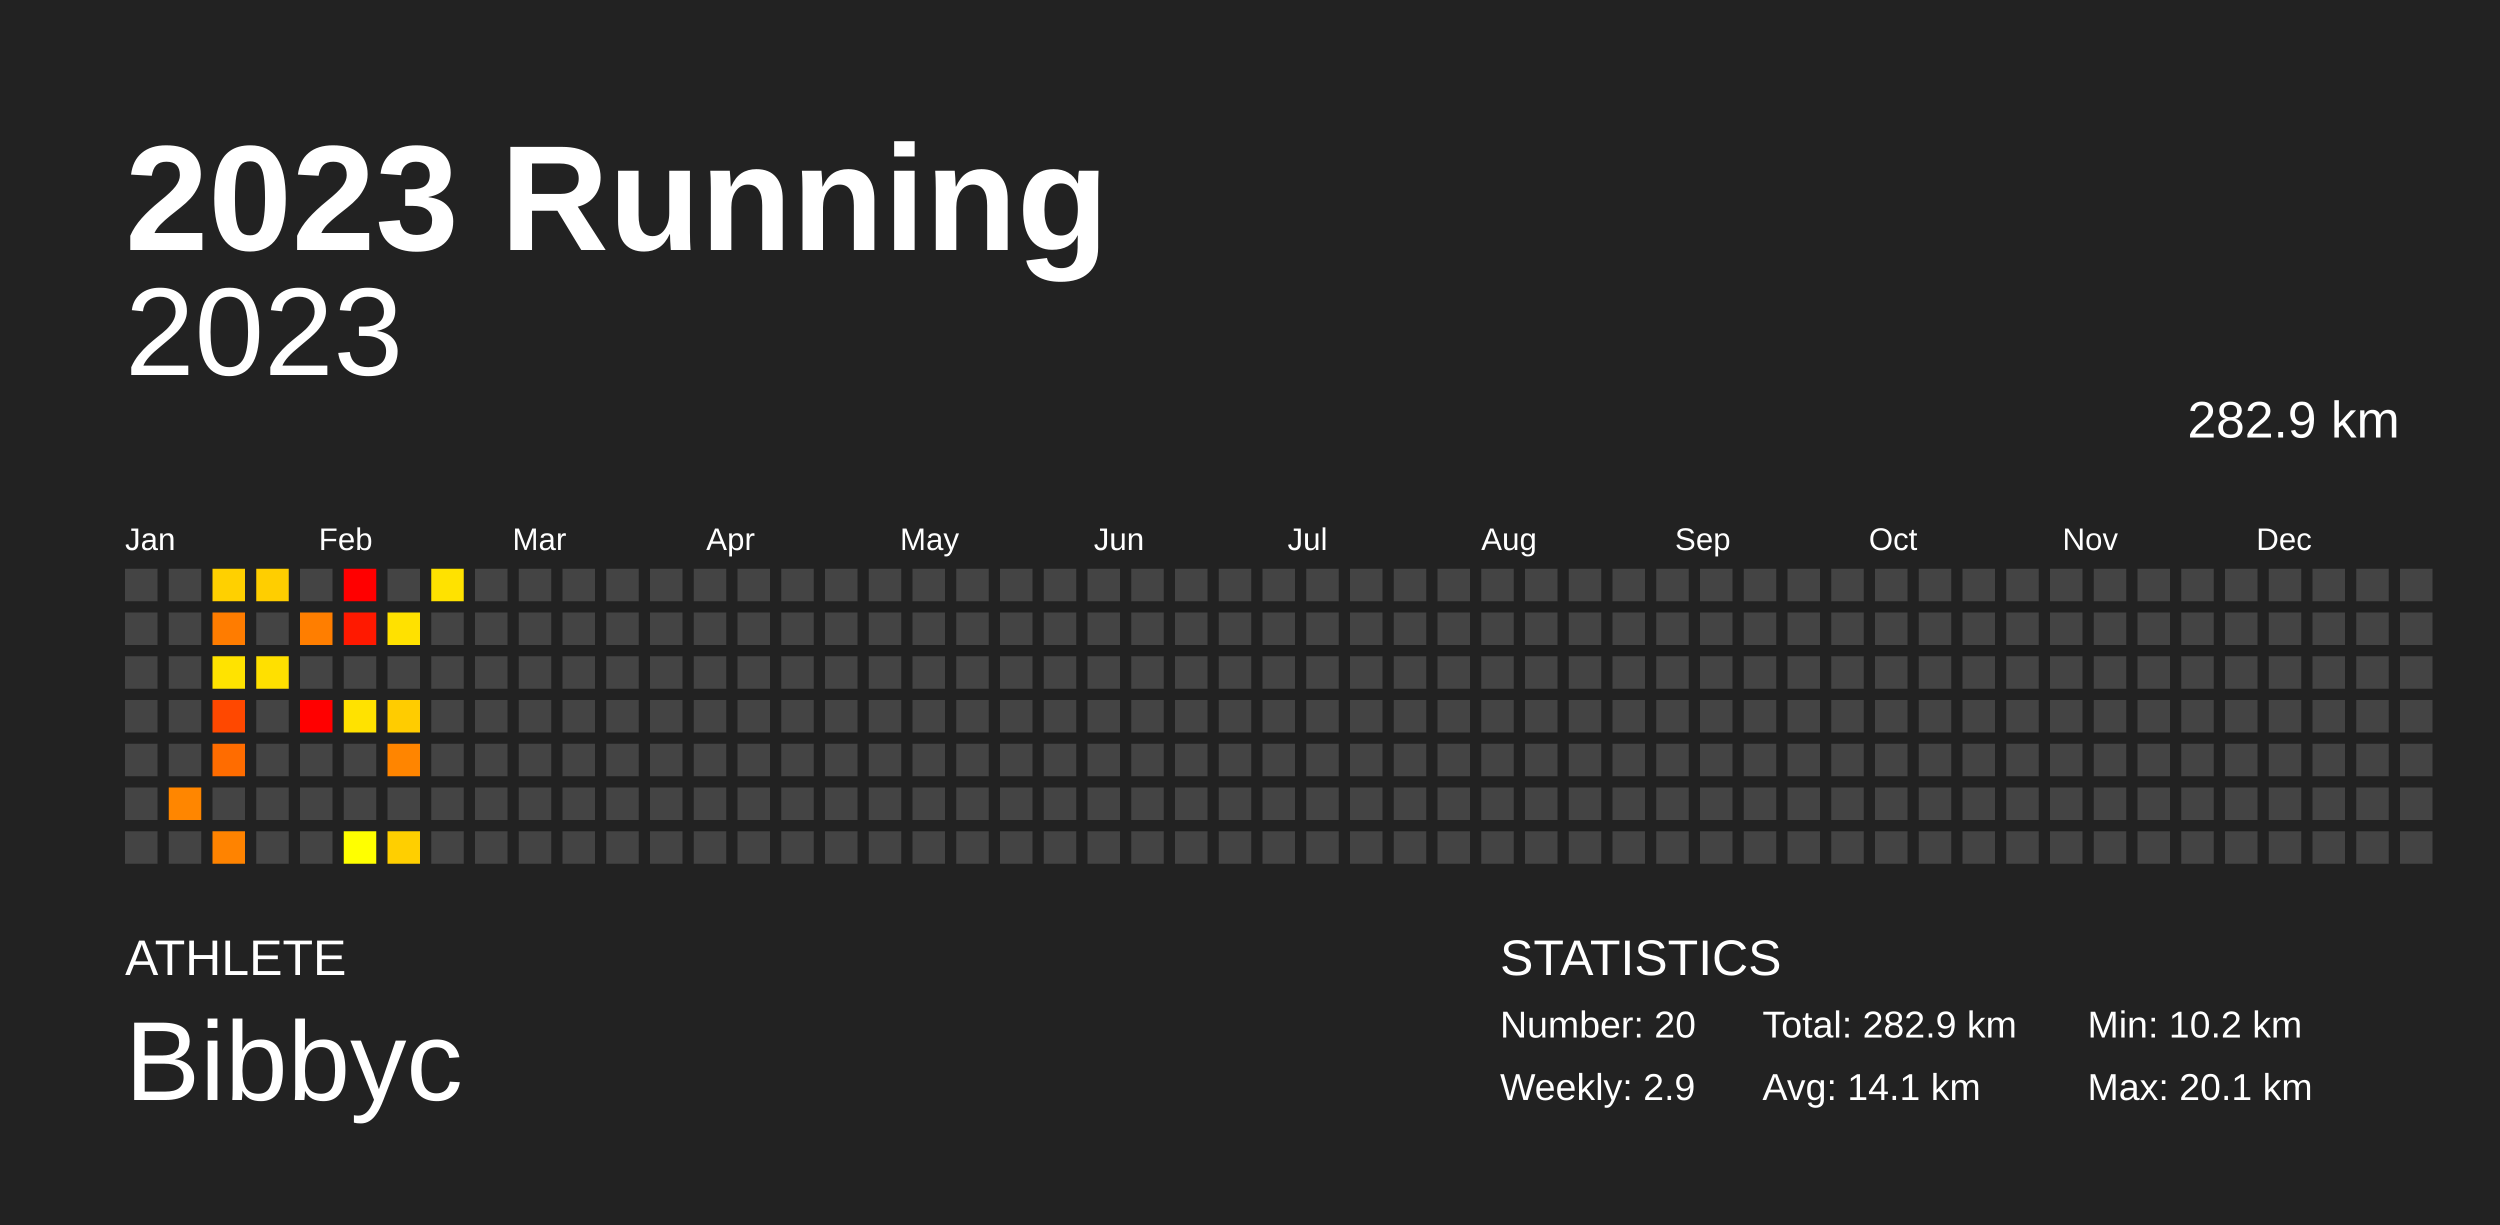
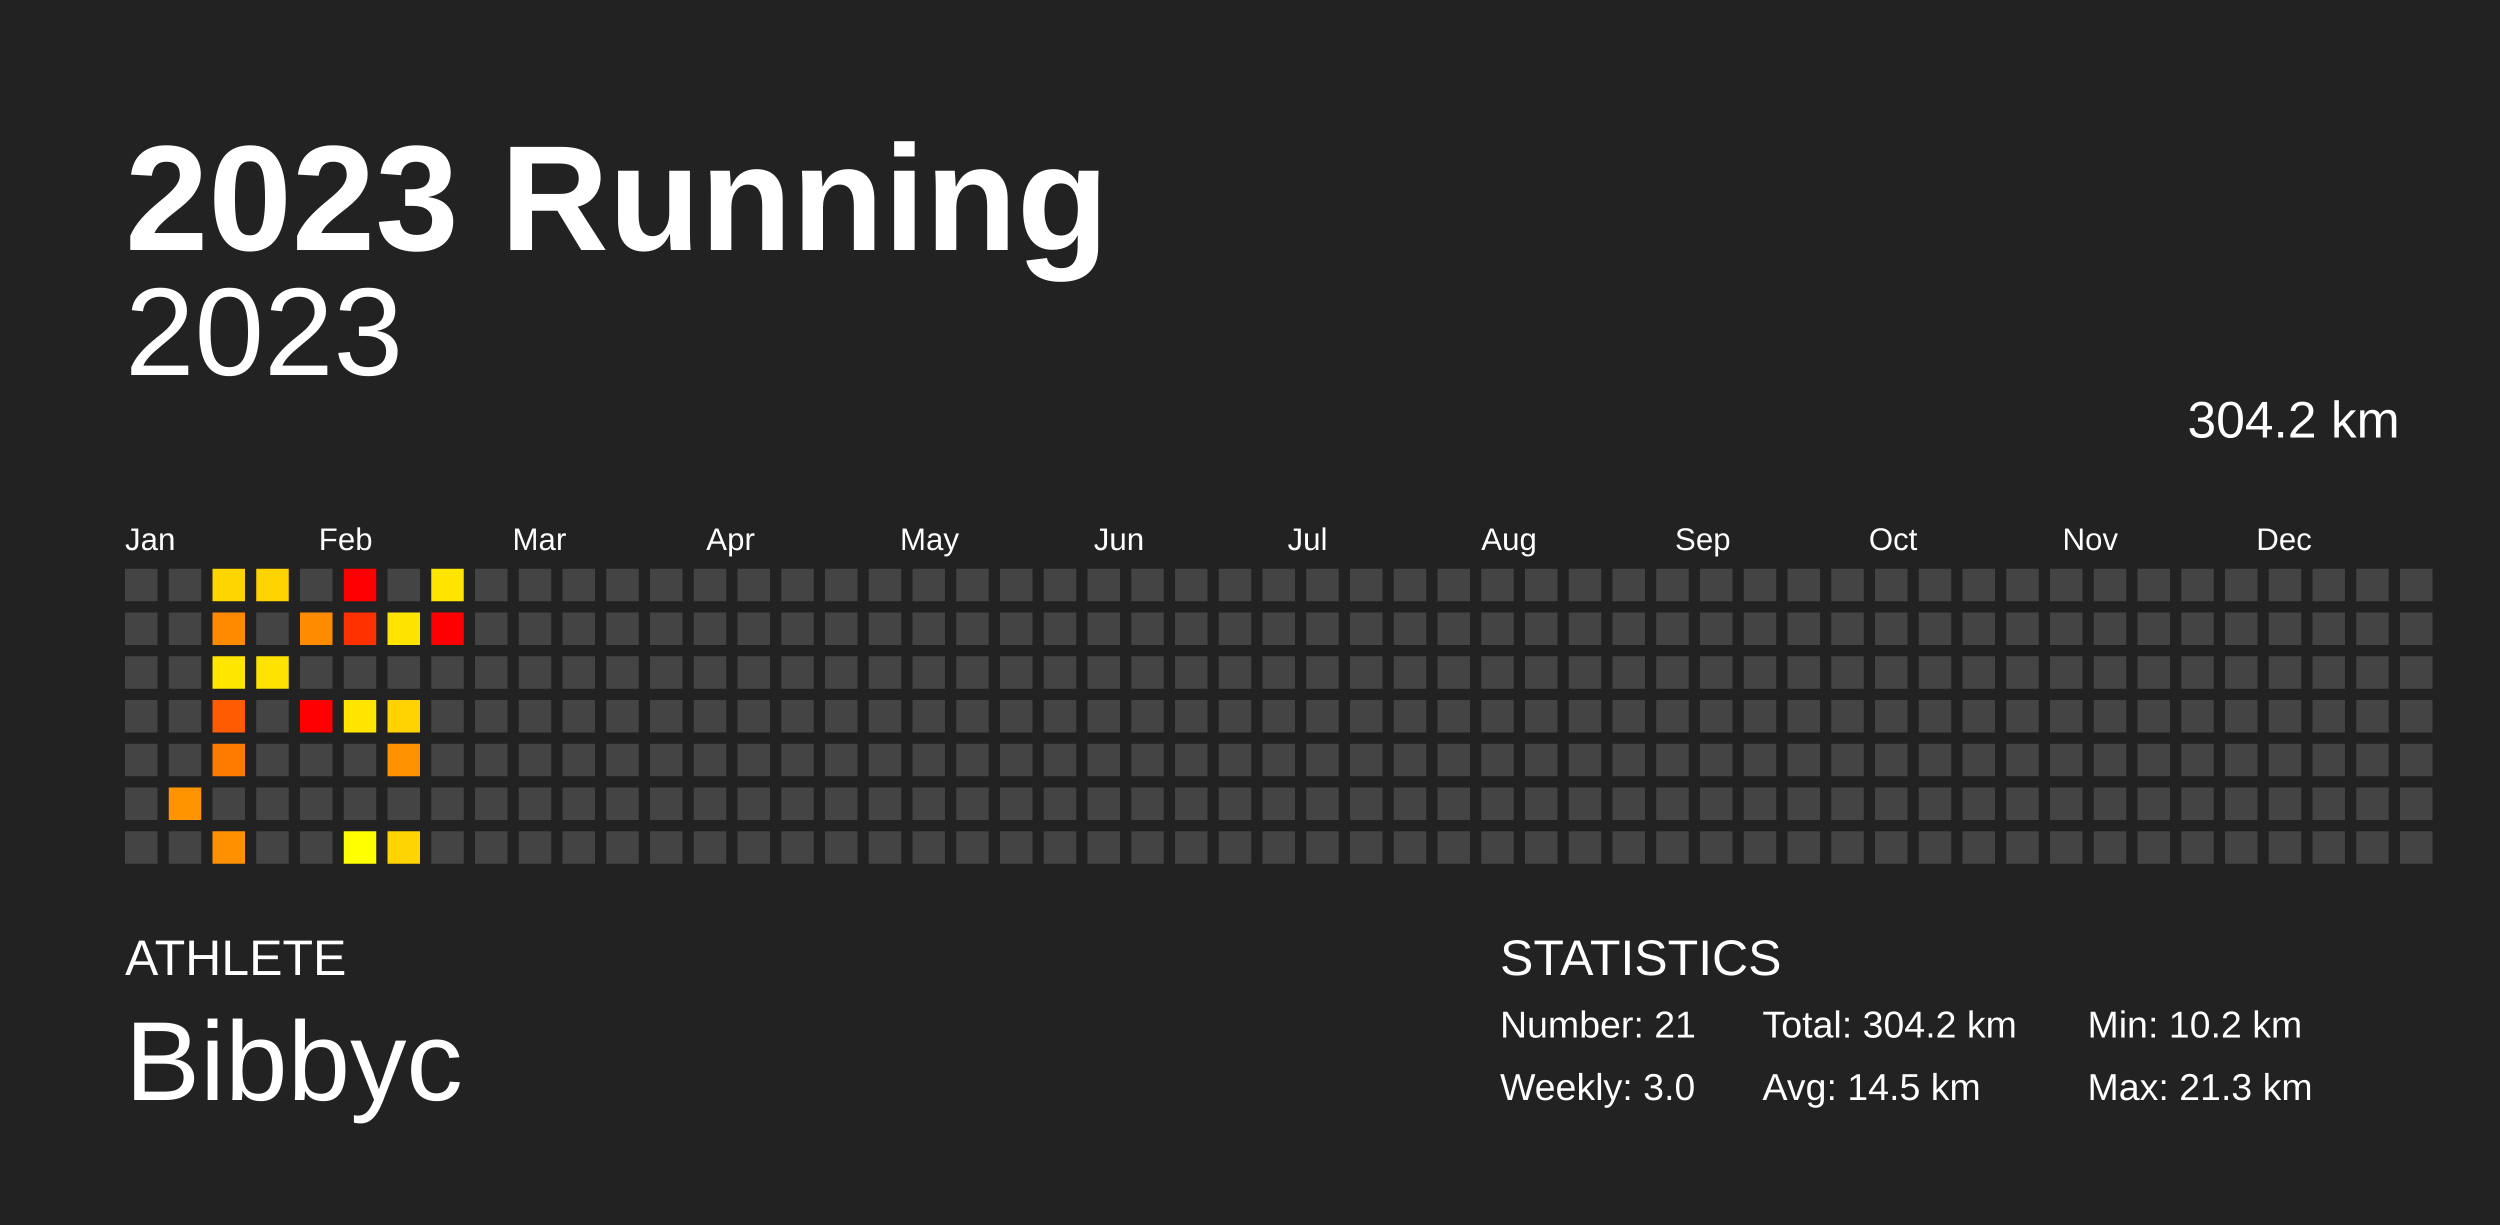
<svg xmlns="http://www.w3.org/2000/svg" baseProfile="full" height="98mm" version="1.1" viewBox="0,0,200,98" width="200mm">
  <defs />
  <rect fill="#222222" height="98" width="200" x="0" y="0" />
  <text fill="#FFFFFF" style="font-size:12px; font-family:Arial; font-weight:bold;" x="10" y="20">2023 Running</text>
  <text fill="#FFFFFF" style="font-size:4px; font-family:Arial" x="10" y="78">ATHLETE</text>
  <text fill="#FFFFFF" style="font-size:9px; font-family:Arial" x="10" y="88">Bibbyc</text>
  <text fill="#FFFFFF" style="font-size:4px; font-family:Arial" x="120" y="78">STATISTICS</text>
-   <text fill="#FFFFFF" style="font-size:3px; font-family:Arial" x="120" y="83">Number: 20</text>
-   <text fill="#FFFFFF" style="font-size:3px; font-family:Arial" x="120" y="88">Weekly: 2.9</text>
-   <text fill="#FFFFFF" style="font-size:3px; font-family:Arial" x="141" y="83">Total: 282.9 km</text>
-   <text fill="#FFFFFF" style="font-size:3px; font-family:Arial" x="141" y="88">Avg: 14.1 km</text>
+   <text fill="#FFFFFF" style="font-size:3px; font-family:Arial" x="120" y="83">Number: 21</text>
+   <text fill="#FFFFFF" style="font-size:3px; font-family:Arial" x="120" y="88">Weekly: 3.0</text>
+   <text fill="#FFFFFF" style="font-size:3px; font-family:Arial" x="141" y="83">Total: 304.2 km</text>
+   <text fill="#FFFFFF" style="font-size:3px; font-family:Arial" x="141" y="88">Avg: 14.5 km</text>
  <text fill="#FFFFFF" style="font-size:3px; font-family:Arial" x="167" y="83">Min: 10.2 km</text>
-   <text fill="#FFFFFF" style="font-size:3px; font-family:Arial" x="167" y="88">Max: 20.1 km</text>
+   <text fill="#FFFFFF" style="font-size:3px; font-family:Arial" x="167" y="88">Max: 21.3 km</text>
  <text alignment-baseline="hanging" fill="#FFFFFF" style="font-size:10.0px; font-family:Arial;" x="10" y="30">2023</text>
-   <text alignment-baseline="hanging" fill="#FFFFFF" style="font-size:4.125px; font-family:Arial;" x="175" y="35">282.9 km</text>
+   <text alignment-baseline="hanging" fill="#FFFFFF" style="font-size:4.125px; font-family:Arial;" x="175" y="35">304.2 km</text>
  <text fill="#FFFFFF" style="font-size:2.5px; font-family:Arial" x="10.0" y="44">Jan</text>
  <text fill="#FFFFFF" style="font-size:2.5px; font-family:Arial" x="25.5" y="44">Feb</text>
  <text fill="#FFFFFF" style="font-size:2.5px; font-family:Arial" x="41.0" y="44">Mar</text>
  <text fill="#FFFFFF" style="font-size:2.5px; font-family:Arial" x="56.5" y="44">Apr</text>
  <text fill="#FFFFFF" style="font-size:2.5px; font-family:Arial" x="72.0" y="44">May</text>
  <text fill="#FFFFFF" style="font-size:2.5px; font-family:Arial" x="87.5" y="44">Jun</text>
  <text fill="#FFFFFF" style="font-size:2.5px; font-family:Arial" x="103.0" y="44">Jul</text>
  <text fill="#FFFFFF" style="font-size:2.5px; font-family:Arial" x="118.5" y="44">Aug</text>
  <text fill="#FFFFFF" style="font-size:2.5px; font-family:Arial" x="134.0" y="44">Sep</text>
  <text fill="#FFFFFF" style="font-size:2.5px; font-family:Arial" x="149.5" y="44">Oct</text>
  <text fill="#FFFFFF" style="font-size:2.5px; font-family:Arial" x="165.0" y="44">Nov</text>
  <text fill="#FFFFFF" style="font-size:2.5px; font-family:Arial" x="180.5" y="44">Dec</text>
  <rect fill="#444444" height="2.6" width="2.6" x="10.0" y="45.5" />
  <rect fill="#444444" height="2.6" width="2.6" x="10.0" y="49.0" />
  <rect fill="#444444" height="2.6" width="2.6" x="10.0" y="52.5" />
  <rect fill="#444444" height="2.6" width="2.6" x="10.0" y="56.0" />
  <rect fill="#444444" height="2.6" width="2.6" x="10.0" y="59.5" />
  <rect fill="#444444" height="2.6" width="2.6" x="10.0" y="63.0" />
  <rect fill="#444444" height="2.6" width="2.6" x="10.0" y="66.5" />
  <rect fill="#444444" height="2.6" width="2.6" x="13.5" y="45.5" />
  <rect fill="#444444" height="2.6" width="2.6" x="13.5" y="49.0" />
  <rect fill="#444444" height="2.6" width="2.6" x="13.5" y="52.5" />
  <rect fill="#444444" height="2.6" width="2.6" x="13.5" y="56.0" />
  <rect fill="#444444" height="2.6" width="2.6" x="13.5" y="59.5" />
-   <rect fill="#ff8600" height="2.6" width="2.6" x="13.5" y="63.0" />
+   <rect fill="#ff9300" height="2.6" width="2.6" x="13.5" y="63.0" />
  <rect fill="#444444" height="2.6" width="2.6" x="13.5" y="66.5" />
-   <rect fill="#ffd000" height="2.6" width="2.6" x="17.0" y="45.5" />
-   <rect fill="#ff7c00" height="2.6" width="2.6" x="17.0" y="49.0" />
-   <rect fill="#ffe300" height="2.6" width="2.6" x="17.0" y="52.5" />
-   <rect fill="#ff4800" height="2.6" width="2.6" x="17.0" y="56.0" />
-   <rect fill="#ff6c00" height="2.6" width="2.6" x="17.0" y="59.5" />
+   <rect fill="#ffd500" height="2.6" width="2.6" x="17.0" y="45.5" />
+   <rect fill="#ff8a00" height="2.6" width="2.6" x="17.0" y="49.0" />
+   <rect fill="#ffe600" height="2.6" width="2.6" x="17.0" y="52.5" />
+   <rect fill="#ff5b00" height="2.6" width="2.6" x="17.0" y="56.0" />
+   <rect fill="#ff7b00" height="2.6" width="2.6" x="17.0" y="59.5" />
  <rect fill="#444444" height="2.6" width="2.6" x="17.0" y="63.0" />
-   <rect fill="#ff8300" height="2.6" width="2.6" x="17.0" y="66.5" />
-   <rect fill="#ffce00" height="2.6" width="2.6" x="20.5" y="45.5" />
+   <rect fill="#ff9000" height="2.6" width="2.6" x="17.0" y="66.5" />
+   <rect fill="#ffd300" height="2.6" width="2.6" x="20.5" y="45.5" />
  <rect fill="#444444" height="2.6" width="2.6" x="20.5" y="49.0" />
-   <rect fill="#ffe000" height="2.6" width="2.6" x="20.5" y="52.5" />
+   <rect fill="#ffe300" height="2.6" width="2.6" x="20.5" y="52.5" />
  <rect fill="#444444" height="2.6" width="2.6" x="20.5" y="56.0" />
  <rect fill="#444444" height="2.6" width="2.6" x="20.5" y="59.5" />
  <rect fill="#444444" height="2.6" width="2.6" x="20.5" y="63.0" />
  <rect fill="#444444" height="2.6" width="2.6" x="20.5" y="66.5" />
  <rect fill="#444444" height="2.6" width="2.6" x="24.0" y="45.5" />
-   <rect fill="#ff7e00" height="2.6" width="2.6" x="24.0" y="49.0" />
+   <rect fill="#ff8c00" height="2.6" width="2.6" x="24.0" y="49.0" />
  <rect fill="#444444" height="2.6" width="2.6" x="24.0" y="52.5" />
  <rect fill="red" height="2.6" width="2.6" x="24.0" y="56.0" />
  <rect fill="#444444" height="2.6" width="2.6" x="24.0" y="59.5" />
  <rect fill="#444444" height="2.6" width="2.6" x="24.0" y="63.0" />
  <rect fill="#444444" height="2.6" width="2.6" x="24.0" y="66.5" />
  <rect fill="red" height="2.6" width="2.6" x="27.5" y="45.5" />
-   <rect fill="#ff1900" height="2.6" width="2.6" x="27.5" y="49.0" />
+   <rect fill="#ff3100" height="2.6" width="2.6" x="27.5" y="49.0" />
  <rect fill="#444444" height="2.6" width="2.6" x="27.5" y="52.5" />
-   <rect fill="#ffe200" height="2.6" width="2.6" x="27.5" y="56.0" />
+   <rect fill="#ffe500" height="2.6" width="2.6" x="27.5" y="56.0" />
  <rect fill="#444444" height="2.6" width="2.6" x="27.5" y="59.5" />
  <rect fill="#444444" height="2.6" width="2.6" x="27.5" y="63.0" />
  <rect fill="#ffff00" height="2.6" width="2.6" x="27.5" y="66.5" />
  <rect fill="#444444" height="2.6" width="2.6" x="31.0" y="45.5" />
-   <rect fill="#ffe100" height="2.6" width="2.6" x="31.0" y="49.0" />
+   <rect fill="#ffe400" height="2.6" width="2.6" x="31.0" y="49.0" />
  <rect fill="#444444" height="2.6" width="2.6" x="31.0" y="52.5" />
-   <rect fill="#ffcc00" height="2.6" width="2.6" x="31.0" y="56.0" />
-   <rect fill="#ff8500" height="2.6" width="2.6" x="31.0" y="59.5" />
+   <rect fill="#ffd200" height="2.6" width="2.6" x="31.0" y="56.0" />
+   <rect fill="#ff9200" height="2.6" width="2.6" x="31.0" y="59.5" />
  <rect fill="#444444" height="2.6" width="2.6" x="31.0" y="63.0" />
-   <rect fill="#ffcf00" height="2.6" width="2.6" x="31.0" y="66.5" />
-   <rect fill="#ffe200" height="2.6" width="2.6" x="34.5" y="45.5" />
-   <rect fill="#444444" height="2.6" width="2.6" x="34.5" y="49.0" />
+   <rect fill="#ffd400" height="2.6" width="2.6" x="31.0" y="66.5" />
+   <rect fill="#ffe500" height="2.6" width="2.6" x="34.5" y="45.5" />
+   <rect fill="red" height="2.6" width="2.6" x="34.5" y="49.0" />
  <rect fill="#444444" height="2.6" width="2.6" x="34.5" y="52.5" />
  <rect fill="#444444" height="2.6" width="2.6" x="34.5" y="56.0" />
  <rect fill="#444444" height="2.6" width="2.6" x="34.5" y="59.5" />
  <rect fill="#444444" height="2.6" width="2.6" x="34.5" y="63.0" />
  <rect fill="#444444" height="2.6" width="2.6" x="34.5" y="66.5" />
  <rect fill="#444444" height="2.6" width="2.6" x="38.0" y="45.5" />
  <rect fill="#444444" height="2.6" width="2.6" x="38.0" y="49.0" />
  <rect fill="#444444" height="2.6" width="2.6" x="38.0" y="52.5" />
  <rect fill="#444444" height="2.6" width="2.6" x="38.0" y="56.0" />
  <rect fill="#444444" height="2.6" width="2.6" x="38.0" y="59.5" />
  <rect fill="#444444" height="2.6" width="2.6" x="38.0" y="63.0" />
  <rect fill="#444444" height="2.6" width="2.6" x="38.0" y="66.5" />
  <rect fill="#444444" height="2.6" width="2.6" x="41.5" y="45.5" />
  <rect fill="#444444" height="2.6" width="2.6" x="41.5" y="49.0" />
  <rect fill="#444444" height="2.6" width="2.6" x="41.5" y="52.5" />
  <rect fill="#444444" height="2.6" width="2.6" x="41.5" y="56.0" />
  <rect fill="#444444" height="2.6" width="2.6" x="41.5" y="59.5" />
  <rect fill="#444444" height="2.6" width="2.6" x="41.5" y="63.0" />
  <rect fill="#444444" height="2.6" width="2.6" x="41.5" y="66.5" />
  <rect fill="#444444" height="2.6" width="2.6" x="45.0" y="45.5" />
  <rect fill="#444444" height="2.6" width="2.6" x="45.0" y="49.0" />
  <rect fill="#444444" height="2.6" width="2.6" x="45.0" y="52.5" />
  <rect fill="#444444" height="2.6" width="2.6" x="45.0" y="56.0" />
  <rect fill="#444444" height="2.6" width="2.6" x="45.0" y="59.5" />
  <rect fill="#444444" height="2.6" width="2.6" x="45.0" y="63.0" />
  <rect fill="#444444" height="2.6" width="2.6" x="45.0" y="66.5" />
  <rect fill="#444444" height="2.6" width="2.6" x="48.5" y="45.5" />
  <rect fill="#444444" height="2.6" width="2.6" x="48.5" y="49.0" />
  <rect fill="#444444" height="2.6" width="2.6" x="48.5" y="52.5" />
  <rect fill="#444444" height="2.6" width="2.6" x="48.5" y="56.0" />
  <rect fill="#444444" height="2.6" width="2.6" x="48.5" y="59.5" />
  <rect fill="#444444" height="2.6" width="2.6" x="48.5" y="63.0" />
  <rect fill="#444444" height="2.6" width="2.6" x="48.5" y="66.5" />
  <rect fill="#444444" height="2.6" width="2.6" x="52.0" y="45.5" />
  <rect fill="#444444" height="2.6" width="2.6" x="52.0" y="49.0" />
  <rect fill="#444444" height="2.6" width="2.6" x="52.0" y="52.5" />
  <rect fill="#444444" height="2.6" width="2.6" x="52.0" y="56.0" />
  <rect fill="#444444" height="2.6" width="2.6" x="52.0" y="59.5" />
  <rect fill="#444444" height="2.6" width="2.6" x="52.0" y="63.0" />
  <rect fill="#444444" height="2.6" width="2.6" x="52.0" y="66.5" />
  <rect fill="#444444" height="2.6" width="2.6" x="55.5" y="45.5" />
  <rect fill="#444444" height="2.6" width="2.6" x="55.5" y="49.0" />
  <rect fill="#444444" height="2.6" width="2.6" x="55.5" y="52.5" />
  <rect fill="#444444" height="2.6" width="2.6" x="55.5" y="56.0" />
  <rect fill="#444444" height="2.6" width="2.6" x="55.5" y="59.5" />
  <rect fill="#444444" height="2.6" width="2.6" x="55.5" y="63.0" />
  <rect fill="#444444" height="2.6" width="2.6" x="55.5" y="66.5" />
  <rect fill="#444444" height="2.6" width="2.6" x="59.0" y="45.5" />
  <rect fill="#444444" height="2.6" width="2.6" x="59.0" y="49.0" />
  <rect fill="#444444" height="2.6" width="2.6" x="59.0" y="52.5" />
  <rect fill="#444444" height="2.6" width="2.6" x="59.0" y="56.0" />
  <rect fill="#444444" height="2.6" width="2.6" x="59.0" y="59.5" />
  <rect fill="#444444" height="2.6" width="2.6" x="59.0" y="63.0" />
  <rect fill="#444444" height="2.6" width="2.6" x="59.0" y="66.5" />
  <rect fill="#444444" height="2.6" width="2.6" x="62.5" y="45.5" />
  <rect fill="#444444" height="2.6" width="2.6" x="62.5" y="49.0" />
  <rect fill="#444444" height="2.6" width="2.6" x="62.5" y="52.5" />
  <rect fill="#444444" height="2.6" width="2.6" x="62.5" y="56.0" />
  <rect fill="#444444" height="2.6" width="2.6" x="62.5" y="59.5" />
  <rect fill="#444444" height="2.6" width="2.6" x="62.5" y="63.0" />
  <rect fill="#444444" height="2.6" width="2.6" x="62.5" y="66.5" />
  <rect fill="#444444" height="2.6" width="2.6" x="66.0" y="45.5" />
  <rect fill="#444444" height="2.6" width="2.6" x="66.0" y="49.0" />
  <rect fill="#444444" height="2.6" width="2.6" x="66.0" y="52.5" />
  <rect fill="#444444" height="2.6" width="2.6" x="66.0" y="56.0" />
  <rect fill="#444444" height="2.6" width="2.6" x="66.0" y="59.5" />
  <rect fill="#444444" height="2.6" width="2.6" x="66.0" y="63.0" />
  <rect fill="#444444" height="2.6" width="2.6" x="66.0" y="66.5" />
  <rect fill="#444444" height="2.6" width="2.6" x="69.5" y="45.5" />
  <rect fill="#444444" height="2.6" width="2.6" x="69.5" y="49.0" />
  <rect fill="#444444" height="2.6" width="2.6" x="69.5" y="52.5" />
  <rect fill="#444444" height="2.6" width="2.6" x="69.5" y="56.0" />
  <rect fill="#444444" height="2.6" width="2.6" x="69.5" y="59.5" />
  <rect fill="#444444" height="2.6" width="2.6" x="69.5" y="63.0" />
  <rect fill="#444444" height="2.6" width="2.6" x="69.5" y="66.5" />
  <rect fill="#444444" height="2.6" width="2.6" x="73.0" y="45.5" />
  <rect fill="#444444" height="2.6" width="2.6" x="73.0" y="49.0" />
  <rect fill="#444444" height="2.6" width="2.6" x="73.0" y="52.5" />
  <rect fill="#444444" height="2.6" width="2.6" x="73.0" y="56.0" />
  <rect fill="#444444" height="2.6" width="2.6" x="73.0" y="59.5" />
  <rect fill="#444444" height="2.6" width="2.6" x="73.0" y="63.0" />
  <rect fill="#444444" height="2.6" width="2.6" x="73.0" y="66.5" />
  <rect fill="#444444" height="2.6" width="2.6" x="76.5" y="45.5" />
  <rect fill="#444444" height="2.6" width="2.6" x="76.5" y="49.0" />
  <rect fill="#444444" height="2.6" width="2.6" x="76.5" y="52.5" />
  <rect fill="#444444" height="2.6" width="2.6" x="76.5" y="56.0" />
  <rect fill="#444444" height="2.6" width="2.6" x="76.5" y="59.5" />
  <rect fill="#444444" height="2.6" width="2.6" x="76.5" y="63.0" />
  <rect fill="#444444" height="2.6" width="2.6" x="76.5" y="66.5" />
  <rect fill="#444444" height="2.6" width="2.6" x="80.0" y="45.5" />
  <rect fill="#444444" height="2.6" width="2.6" x="80.0" y="49.0" />
  <rect fill="#444444" height="2.6" width="2.6" x="80.0" y="52.5" />
  <rect fill="#444444" height="2.6" width="2.6" x="80.0" y="56.0" />
  <rect fill="#444444" height="2.6" width="2.6" x="80.0" y="59.5" />
  <rect fill="#444444" height="2.6" width="2.6" x="80.0" y="63.0" />
  <rect fill="#444444" height="2.6" width="2.6" x="80.0" y="66.5" />
  <rect fill="#444444" height="2.6" width="2.6" x="83.5" y="45.5" />
  <rect fill="#444444" height="2.6" width="2.6" x="83.5" y="49.0" />
  <rect fill="#444444" height="2.6" width="2.6" x="83.5" y="52.5" />
  <rect fill="#444444" height="2.6" width="2.6" x="83.5" y="56.0" />
  <rect fill="#444444" height="2.6" width="2.6" x="83.5" y="59.5" />
  <rect fill="#444444" height="2.6" width="2.6" x="83.5" y="63.0" />
  <rect fill="#444444" height="2.6" width="2.6" x="83.5" y="66.5" />
  <rect fill="#444444" height="2.6" width="2.6" x="87.0" y="45.5" />
  <rect fill="#444444" height="2.6" width="2.6" x="87.0" y="49.0" />
  <rect fill="#444444" height="2.6" width="2.6" x="87.0" y="52.5" />
  <rect fill="#444444" height="2.6" width="2.6" x="87.0" y="56.0" />
  <rect fill="#444444" height="2.6" width="2.6" x="87.0" y="59.5" />
  <rect fill="#444444" height="2.6" width="2.6" x="87.0" y="63.0" />
  <rect fill="#444444" height="2.6" width="2.6" x="87.0" y="66.5" />
  <rect fill="#444444" height="2.6" width="2.6" x="90.5" y="45.5" />
  <rect fill="#444444" height="2.6" width="2.6" x="90.5" y="49.0" />
  <rect fill="#444444" height="2.6" width="2.6" x="90.5" y="52.5" />
  <rect fill="#444444" height="2.6" width="2.6" x="90.5" y="56.0" />
  <rect fill="#444444" height="2.6" width="2.6" x="90.5" y="59.5" />
  <rect fill="#444444" height="2.6" width="2.6" x="90.5" y="63.0" />
  <rect fill="#444444" height="2.6" width="2.6" x="90.5" y="66.5" />
  <rect fill="#444444" height="2.6" width="2.6" x="94.0" y="45.5" />
  <rect fill="#444444" height="2.6" width="2.6" x="94.0" y="49.0" />
  <rect fill="#444444" height="2.6" width="2.6" x="94.0" y="52.5" />
  <rect fill="#444444" height="2.6" width="2.6" x="94.0" y="56.0" />
  <rect fill="#444444" height="2.6" width="2.6" x="94.0" y="59.5" />
  <rect fill="#444444" height="2.6" width="2.6" x="94.0" y="63.0" />
  <rect fill="#444444" height="2.6" width="2.6" x="94.0" y="66.5" />
  <rect fill="#444444" height="2.6" width="2.6" x="97.5" y="45.5" />
  <rect fill="#444444" height="2.6" width="2.6" x="97.5" y="49.0" />
  <rect fill="#444444" height="2.6" width="2.6" x="97.5" y="52.5" />
  <rect fill="#444444" height="2.6" width="2.6" x="97.5" y="56.0" />
  <rect fill="#444444" height="2.6" width="2.6" x="97.5" y="59.5" />
  <rect fill="#444444" height="2.6" width="2.6" x="97.5" y="63.0" />
  <rect fill="#444444" height="2.6" width="2.6" x="97.5" y="66.5" />
  <rect fill="#444444" height="2.6" width="2.6" x="101.0" y="45.5" />
  <rect fill="#444444" height="2.6" width="2.6" x="101.0" y="49.0" />
  <rect fill="#444444" height="2.6" width="2.6" x="101.0" y="52.5" />
  <rect fill="#444444" height="2.6" width="2.6" x="101.0" y="56.0" />
  <rect fill="#444444" height="2.6" width="2.6" x="101.0" y="59.5" />
  <rect fill="#444444" height="2.6" width="2.6" x="101.0" y="63.0" />
  <rect fill="#444444" height="2.6" width="2.6" x="101.0" y="66.5" />
  <rect fill="#444444" height="2.6" width="2.6" x="104.5" y="45.5" />
  <rect fill="#444444" height="2.6" width="2.6" x="104.5" y="49.0" />
  <rect fill="#444444" height="2.6" width="2.6" x="104.5" y="52.5" />
  <rect fill="#444444" height="2.6" width="2.6" x="104.5" y="56.0" />
  <rect fill="#444444" height="2.6" width="2.6" x="104.5" y="59.5" />
  <rect fill="#444444" height="2.6" width="2.6" x="104.5" y="63.0" />
  <rect fill="#444444" height="2.6" width="2.6" x="104.5" y="66.5" />
  <rect fill="#444444" height="2.6" width="2.6" x="108.0" y="45.5" />
  <rect fill="#444444" height="2.6" width="2.6" x="108.0" y="49.0" />
  <rect fill="#444444" height="2.6" width="2.6" x="108.0" y="52.5" />
  <rect fill="#444444" height="2.6" width="2.6" x="108.0" y="56.0" />
  <rect fill="#444444" height="2.6" width="2.6" x="108.0" y="59.5" />
  <rect fill="#444444" height="2.6" width="2.6" x="108.0" y="63.0" />
  <rect fill="#444444" height="2.6" width="2.6" x="108.0" y="66.5" />
  <rect fill="#444444" height="2.6" width="2.6" x="111.5" y="45.5" />
  <rect fill="#444444" height="2.6" width="2.6" x="111.5" y="49.0" />
  <rect fill="#444444" height="2.6" width="2.6" x="111.5" y="52.5" />
  <rect fill="#444444" height="2.6" width="2.6" x="111.5" y="56.0" />
  <rect fill="#444444" height="2.6" width="2.6" x="111.5" y="59.5" />
  <rect fill="#444444" height="2.6" width="2.6" x="111.5" y="63.0" />
  <rect fill="#444444" height="2.6" width="2.6" x="111.5" y="66.5" />
  <rect fill="#444444" height="2.6" width="2.6" x="115.0" y="45.5" />
  <rect fill="#444444" height="2.6" width="2.6" x="115.0" y="49.0" />
  <rect fill="#444444" height="2.6" width="2.6" x="115.0" y="52.5" />
  <rect fill="#444444" height="2.6" width="2.6" x="115.0" y="56.0" />
  <rect fill="#444444" height="2.6" width="2.6" x="115.0" y="59.5" />
  <rect fill="#444444" height="2.6" width="2.6" x="115.0" y="63.0" />
  <rect fill="#444444" height="2.6" width="2.6" x="115.0" y="66.5" />
  <rect fill="#444444" height="2.6" width="2.6" x="118.5" y="45.5" />
  <rect fill="#444444" height="2.6" width="2.6" x="118.5" y="49.0" />
  <rect fill="#444444" height="2.6" width="2.6" x="118.5" y="52.5" />
  <rect fill="#444444" height="2.6" width="2.6" x="118.5" y="56.0" />
  <rect fill="#444444" height="2.6" width="2.6" x="118.5" y="59.5" />
  <rect fill="#444444" height="2.6" width="2.6" x="118.5" y="63.0" />
  <rect fill="#444444" height="2.6" width="2.6" x="118.5" y="66.5" />
  <rect fill="#444444" height="2.6" width="2.6" x="122.0" y="45.5" />
  <rect fill="#444444" height="2.6" width="2.6" x="122.0" y="49.0" />
  <rect fill="#444444" height="2.6" width="2.6" x="122.0" y="52.5" />
  <rect fill="#444444" height="2.6" width="2.6" x="122.0" y="56.0" />
  <rect fill="#444444" height="2.6" width="2.6" x="122.0" y="59.5" />
  <rect fill="#444444" height="2.6" width="2.6" x="122.0" y="63.0" />
  <rect fill="#444444" height="2.6" width="2.6" x="122.0" y="66.5" />
  <rect fill="#444444" height="2.6" width="2.6" x="125.5" y="45.5" />
  <rect fill="#444444" height="2.6" width="2.6" x="125.5" y="49.0" />
  <rect fill="#444444" height="2.6" width="2.6" x="125.5" y="52.5" />
  <rect fill="#444444" height="2.6" width="2.6" x="125.5" y="56.0" />
  <rect fill="#444444" height="2.6" width="2.6" x="125.5" y="59.5" />
  <rect fill="#444444" height="2.6" width="2.6" x="125.5" y="63.0" />
  <rect fill="#444444" height="2.6" width="2.6" x="125.5" y="66.5" />
  <rect fill="#444444" height="2.6" width="2.6" x="129.0" y="45.5" />
  <rect fill="#444444" height="2.6" width="2.6" x="129.0" y="49.0" />
  <rect fill="#444444" height="2.6" width="2.6" x="129.0" y="52.5" />
  <rect fill="#444444" height="2.6" width="2.6" x="129.0" y="56.0" />
  <rect fill="#444444" height="2.6" width="2.6" x="129.0" y="59.5" />
  <rect fill="#444444" height="2.6" width="2.6" x="129.0" y="63.0" />
  <rect fill="#444444" height="2.6" width="2.6" x="129.0" y="66.5" />
  <rect fill="#444444" height="2.6" width="2.6" x="132.5" y="45.5" />
  <rect fill="#444444" height="2.6" width="2.6" x="132.5" y="49.0" />
  <rect fill="#444444" height="2.6" width="2.6" x="132.5" y="52.5" />
  <rect fill="#444444" height="2.6" width="2.6" x="132.5" y="56.0" />
  <rect fill="#444444" height="2.6" width="2.6" x="132.5" y="59.5" />
  <rect fill="#444444" height="2.6" width="2.6" x="132.5" y="63.0" />
  <rect fill="#444444" height="2.6" width="2.6" x="132.5" y="66.5" />
  <rect fill="#444444" height="2.6" width="2.6" x="136.0" y="45.5" />
  <rect fill="#444444" height="2.6" width="2.6" x="136.0" y="49.0" />
  <rect fill="#444444" height="2.6" width="2.6" x="136.0" y="52.5" />
  <rect fill="#444444" height="2.6" width="2.6" x="136.0" y="56.0" />
  <rect fill="#444444" height="2.6" width="2.6" x="136.0" y="59.5" />
  <rect fill="#444444" height="2.6" width="2.6" x="136.0" y="63.0" />
  <rect fill="#444444" height="2.6" width="2.6" x="136.0" y="66.5" />
  <rect fill="#444444" height="2.6" width="2.6" x="139.5" y="45.5" />
  <rect fill="#444444" height="2.6" width="2.6" x="139.5" y="49.0" />
  <rect fill="#444444" height="2.6" width="2.6" x="139.5" y="52.5" />
  <rect fill="#444444" height="2.6" width="2.6" x="139.5" y="56.0" />
  <rect fill="#444444" height="2.6" width="2.6" x="139.5" y="59.5" />
  <rect fill="#444444" height="2.6" width="2.6" x="139.5" y="63.0" />
  <rect fill="#444444" height="2.6" width="2.6" x="139.5" y="66.5" />
  <rect fill="#444444" height="2.6" width="2.6" x="143.0" y="45.5" />
  <rect fill="#444444" height="2.6" width="2.6" x="143.0" y="49.0" />
  <rect fill="#444444" height="2.6" width="2.6" x="143.0" y="52.5" />
  <rect fill="#444444" height="2.6" width="2.6" x="143.0" y="56.0" />
  <rect fill="#444444" height="2.6" width="2.6" x="143.0" y="59.5" />
  <rect fill="#444444" height="2.6" width="2.6" x="143.0" y="63.0" />
  <rect fill="#444444" height="2.6" width="2.6" x="143.0" y="66.5" />
  <rect fill="#444444" height="2.6" width="2.6" x="146.5" y="45.5" />
  <rect fill="#444444" height="2.6" width="2.6" x="146.5" y="49.0" />
  <rect fill="#444444" height="2.6" width="2.6" x="146.5" y="52.5" />
  <rect fill="#444444" height="2.6" width="2.6" x="146.5" y="56.0" />
  <rect fill="#444444" height="2.6" width="2.6" x="146.5" y="59.5" />
  <rect fill="#444444" height="2.6" width="2.6" x="146.5" y="63.0" />
  <rect fill="#444444" height="2.6" width="2.6" x="146.5" y="66.5" />
  <rect fill="#444444" height="2.6" width="2.6" x="150.0" y="45.5" />
  <rect fill="#444444" height="2.6" width="2.6" x="150.0" y="49.0" />
  <rect fill="#444444" height="2.6" width="2.6" x="150.0" y="52.5" />
  <rect fill="#444444" height="2.6" width="2.6" x="150.0" y="56.0" />
  <rect fill="#444444" height="2.6" width="2.6" x="150.0" y="59.5" />
  <rect fill="#444444" height="2.6" width="2.6" x="150.0" y="63.0" />
  <rect fill="#444444" height="2.6" width="2.6" x="150.0" y="66.5" />
  <rect fill="#444444" height="2.6" width="2.6" x="153.5" y="45.5" />
  <rect fill="#444444" height="2.6" width="2.6" x="153.5" y="49.0" />
  <rect fill="#444444" height="2.6" width="2.6" x="153.5" y="52.5" />
  <rect fill="#444444" height="2.6" width="2.6" x="153.5" y="56.0" />
  <rect fill="#444444" height="2.6" width="2.6" x="153.5" y="59.5" />
  <rect fill="#444444" height="2.6" width="2.6" x="153.5" y="63.0" />
  <rect fill="#444444" height="2.6" width="2.6" x="153.5" y="66.5" />
  <rect fill="#444444" height="2.6" width="2.6" x="157.0" y="45.5" />
  <rect fill="#444444" height="2.6" width="2.6" x="157.0" y="49.0" />
  <rect fill="#444444" height="2.6" width="2.6" x="157.0" y="52.5" />
  <rect fill="#444444" height="2.6" width="2.6" x="157.0" y="56.0" />
  <rect fill="#444444" height="2.6" width="2.6" x="157.0" y="59.5" />
  <rect fill="#444444" height="2.6" width="2.6" x="157.0" y="63.0" />
  <rect fill="#444444" height="2.6" width="2.6" x="157.0" y="66.5" />
  <rect fill="#444444" height="2.6" width="2.6" x="160.5" y="45.5" />
  <rect fill="#444444" height="2.6" width="2.6" x="160.5" y="49.0" />
  <rect fill="#444444" height="2.6" width="2.6" x="160.5" y="52.5" />
  <rect fill="#444444" height="2.6" width="2.6" x="160.5" y="56.0" />
  <rect fill="#444444" height="2.6" width="2.6" x="160.5" y="59.5" />
  <rect fill="#444444" height="2.6" width="2.6" x="160.5" y="63.0" />
  <rect fill="#444444" height="2.6" width="2.6" x="160.5" y="66.5" />
  <rect fill="#444444" height="2.6" width="2.6" x="164.0" y="45.5" />
  <rect fill="#444444" height="2.6" width="2.6" x="164.0" y="49.0" />
  <rect fill="#444444" height="2.6" width="2.6" x="164.0" y="52.5" />
  <rect fill="#444444" height="2.6" width="2.6" x="164.0" y="56.0" />
  <rect fill="#444444" height="2.6" width="2.6" x="164.0" y="59.5" />
  <rect fill="#444444" height="2.6" width="2.6" x="164.0" y="63.0" />
  <rect fill="#444444" height="2.6" width="2.6" x="164.0" y="66.5" />
  <rect fill="#444444" height="2.6" width="2.6" x="167.5" y="45.5" />
  <rect fill="#444444" height="2.6" width="2.6" x="167.5" y="49.0" />
  <rect fill="#444444" height="2.6" width="2.6" x="167.5" y="52.5" />
  <rect fill="#444444" height="2.6" width="2.6" x="167.5" y="56.0" />
  <rect fill="#444444" height="2.6" width="2.6" x="167.5" y="59.5" />
  <rect fill="#444444" height="2.6" width="2.6" x="167.5" y="63.0" />
  <rect fill="#444444" height="2.6" width="2.6" x="167.5" y="66.5" />
  <rect fill="#444444" height="2.6" width="2.6" x="171.0" y="45.5" />
  <rect fill="#444444" height="2.6" width="2.6" x="171.0" y="49.0" />
  <rect fill="#444444" height="2.6" width="2.6" x="171.0" y="52.5" />
  <rect fill="#444444" height="2.6" width="2.6" x="171.0" y="56.0" />
  <rect fill="#444444" height="2.6" width="2.6" x="171.0" y="59.5" />
  <rect fill="#444444" height="2.6" width="2.6" x="171.0" y="63.0" />
  <rect fill="#444444" height="2.6" width="2.6" x="171.0" y="66.5" />
  <rect fill="#444444" height="2.6" width="2.6" x="174.5" y="45.5" />
  <rect fill="#444444" height="2.6" width="2.6" x="174.5" y="49.0" />
  <rect fill="#444444" height="2.6" width="2.6" x="174.5" y="52.5" />
  <rect fill="#444444" height="2.6" width="2.6" x="174.5" y="56.0" />
  <rect fill="#444444" height="2.6" width="2.6" x="174.5" y="59.5" />
  <rect fill="#444444" height="2.6" width="2.6" x="174.5" y="63.0" />
  <rect fill="#444444" height="2.6" width="2.6" x="174.5" y="66.5" />
  <rect fill="#444444" height="2.6" width="2.6" x="178.0" y="45.5" />
  <rect fill="#444444" height="2.6" width="2.6" x="178.0" y="49.0" />
  <rect fill="#444444" height="2.6" width="2.6" x="178.0" y="52.5" />
  <rect fill="#444444" height="2.6" width="2.6" x="178.0" y="56.0" />
  <rect fill="#444444" height="2.6" width="2.6" x="178.0" y="59.5" />
  <rect fill="#444444" height="2.6" width="2.6" x="178.0" y="63.0" />
  <rect fill="#444444" height="2.6" width="2.6" x="178.0" y="66.5" />
  <rect fill="#444444" height="2.6" width="2.6" x="181.5" y="45.5" />
  <rect fill="#444444" height="2.6" width="2.6" x="181.5" y="49.0" />
  <rect fill="#444444" height="2.6" width="2.6" x="181.5" y="52.5" />
  <rect fill="#444444" height="2.6" width="2.6" x="181.5" y="56.0" />
  <rect fill="#444444" height="2.6" width="2.6" x="181.5" y="59.5" />
  <rect fill="#444444" height="2.6" width="2.6" x="181.5" y="63.0" />
  <rect fill="#444444" height="2.6" width="2.6" x="181.5" y="66.5" />
  <rect fill="#444444" height="2.6" width="2.6" x="185.0" y="45.5" />
  <rect fill="#444444" height="2.6" width="2.6" x="185.0" y="49.0" />
  <rect fill="#444444" height="2.6" width="2.6" x="185.0" y="52.5" />
  <rect fill="#444444" height="2.6" width="2.6" x="185.0" y="56.0" />
  <rect fill="#444444" height="2.6" width="2.6" x="185.0" y="59.5" />
  <rect fill="#444444" height="2.6" width="2.6" x="185.0" y="63.0" />
  <rect fill="#444444" height="2.6" width="2.6" x="185.0" y="66.5" />
  <rect fill="#444444" height="2.6" width="2.6" x="188.5" y="45.5" />
  <rect fill="#444444" height="2.6" width="2.6" x="188.5" y="49.0" />
  <rect fill="#444444" height="2.6" width="2.6" x="188.5" y="52.5" />
  <rect fill="#444444" height="2.6" width="2.6" x="188.5" y="56.0" />
  <rect fill="#444444" height="2.6" width="2.6" x="188.5" y="59.5" />
  <rect fill="#444444" height="2.6" width="2.6" x="188.5" y="63.0" />
  <rect fill="#444444" height="2.6" width="2.6" x="188.5" y="66.5" />
  <rect fill="#444444" height="2.6" width="2.6" x="192.0" y="45.5" />
  <rect fill="#444444" height="2.6" width="2.6" x="192.0" y="49.0" />
  <rect fill="#444444" height="2.6" width="2.6" x="192.0" y="52.5" />
  <rect fill="#444444" height="2.6" width="2.6" x="192.0" y="56.0" />
  <rect fill="#444444" height="2.6" width="2.6" x="192.0" y="59.5" />
  <rect fill="#444444" height="2.6" width="2.6" x="192.0" y="63.0" />
  <rect fill="#444444" height="2.6" width="2.6" x="192.0" y="66.5" />
</svg>
